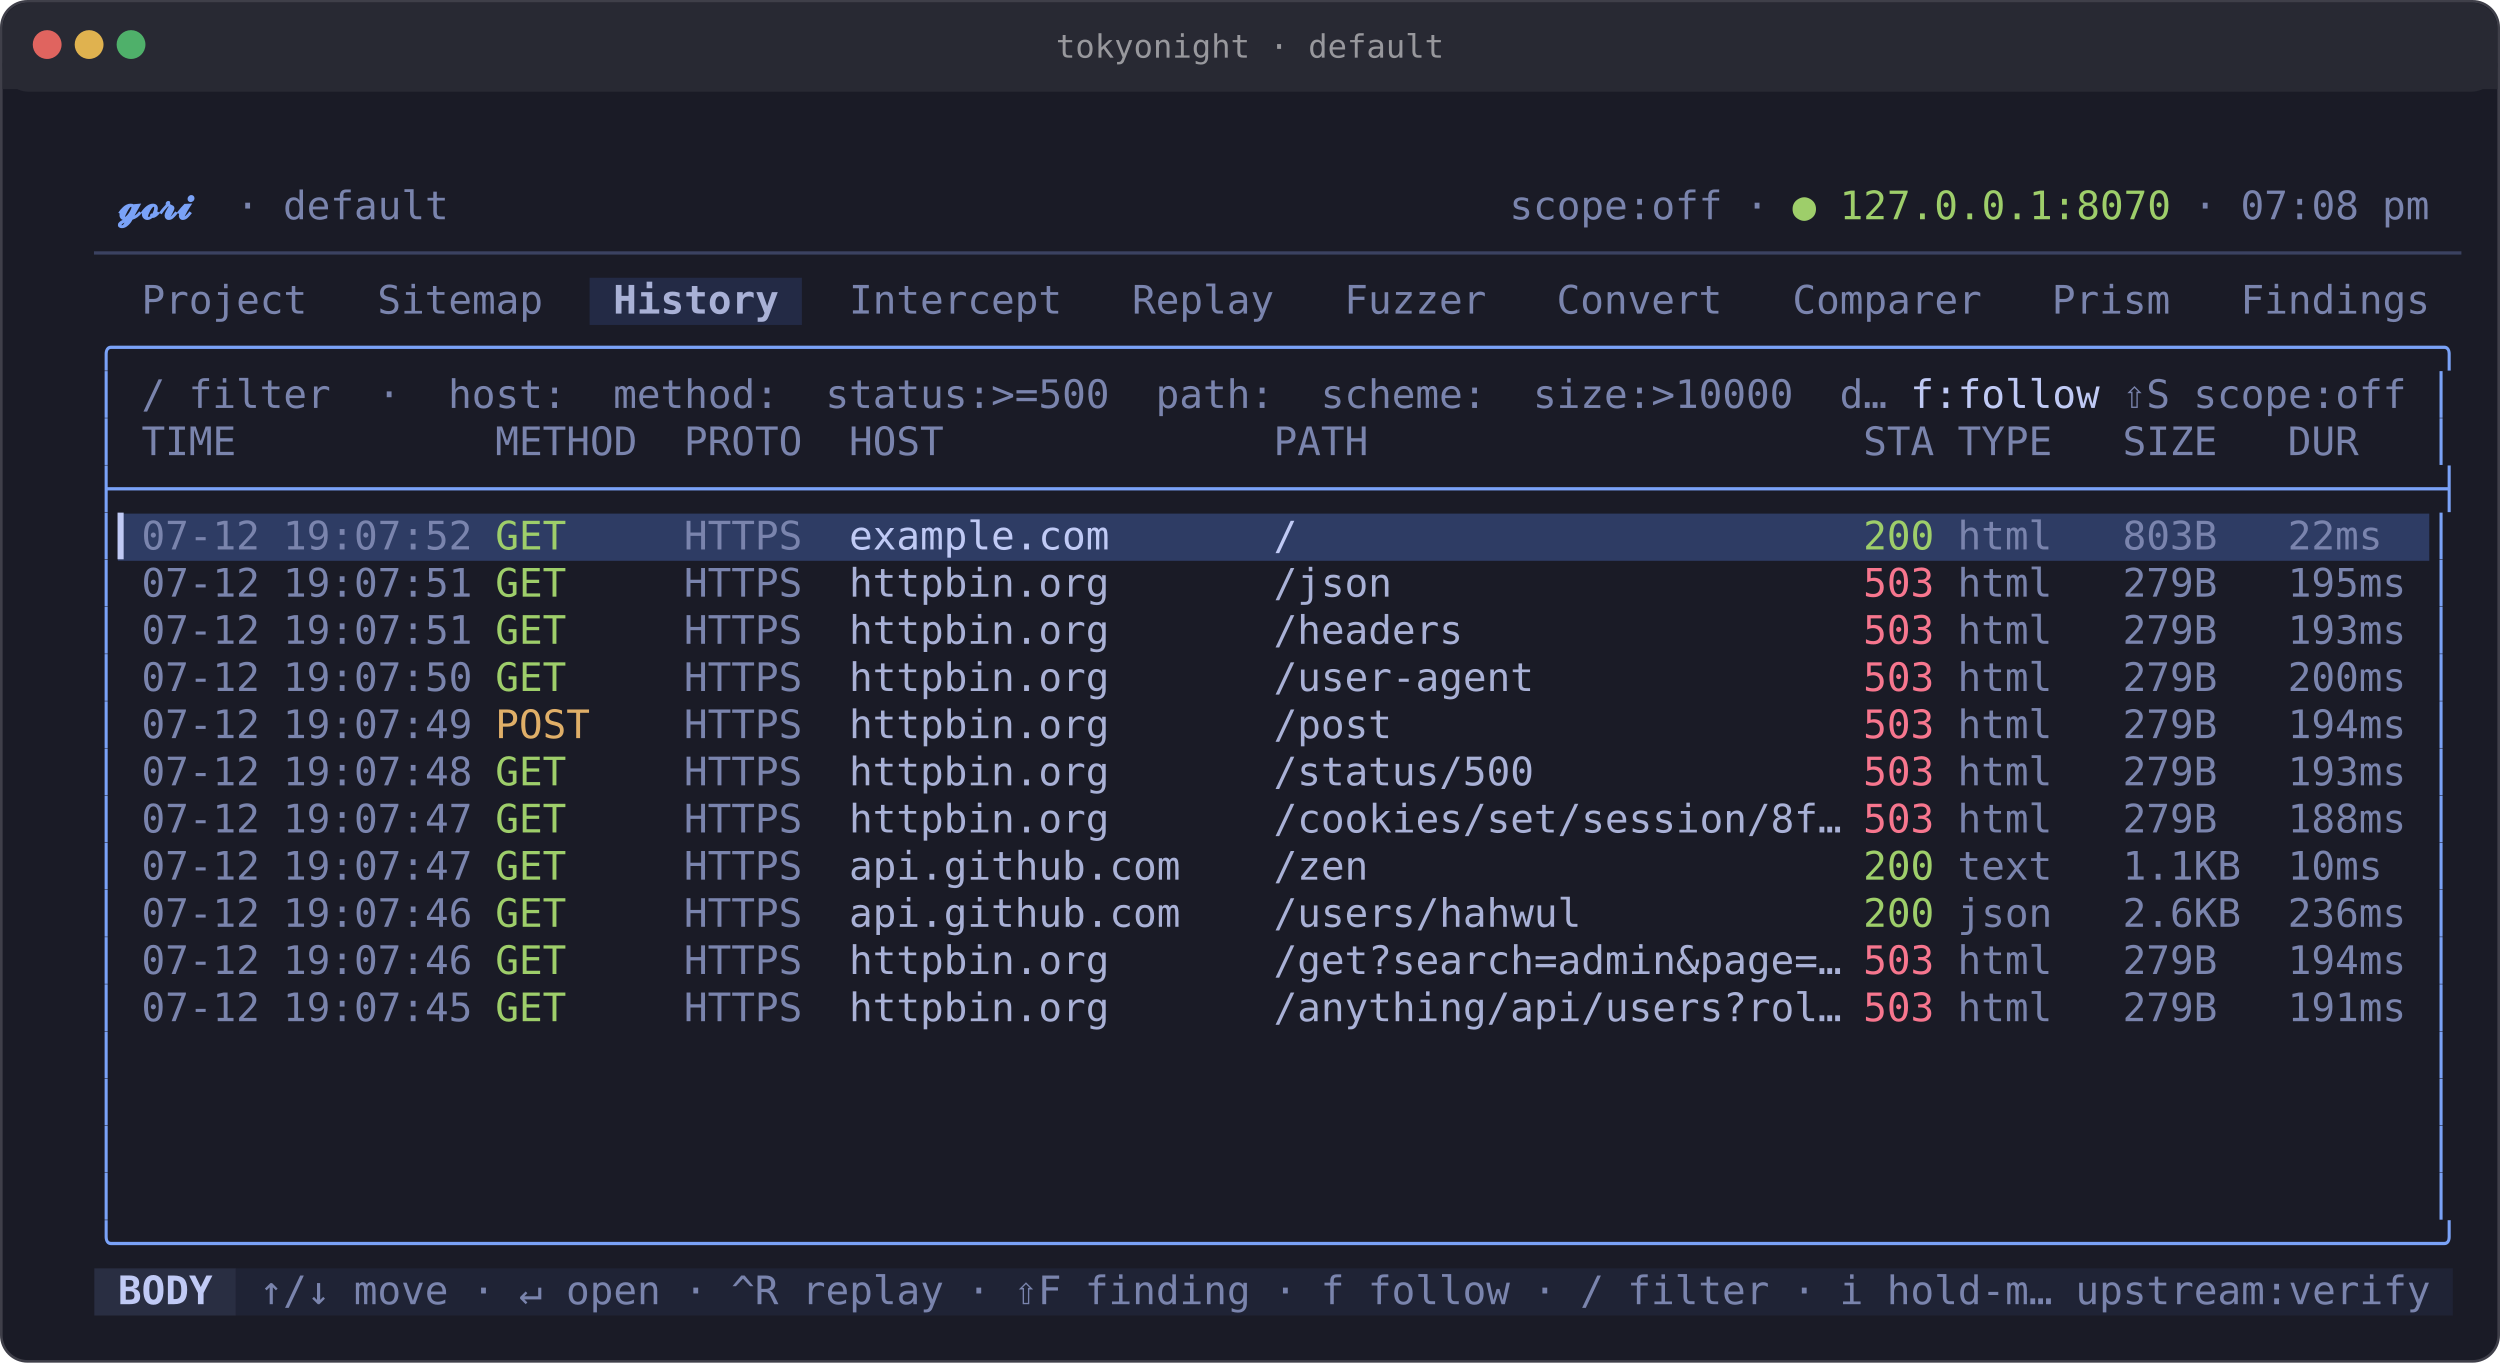
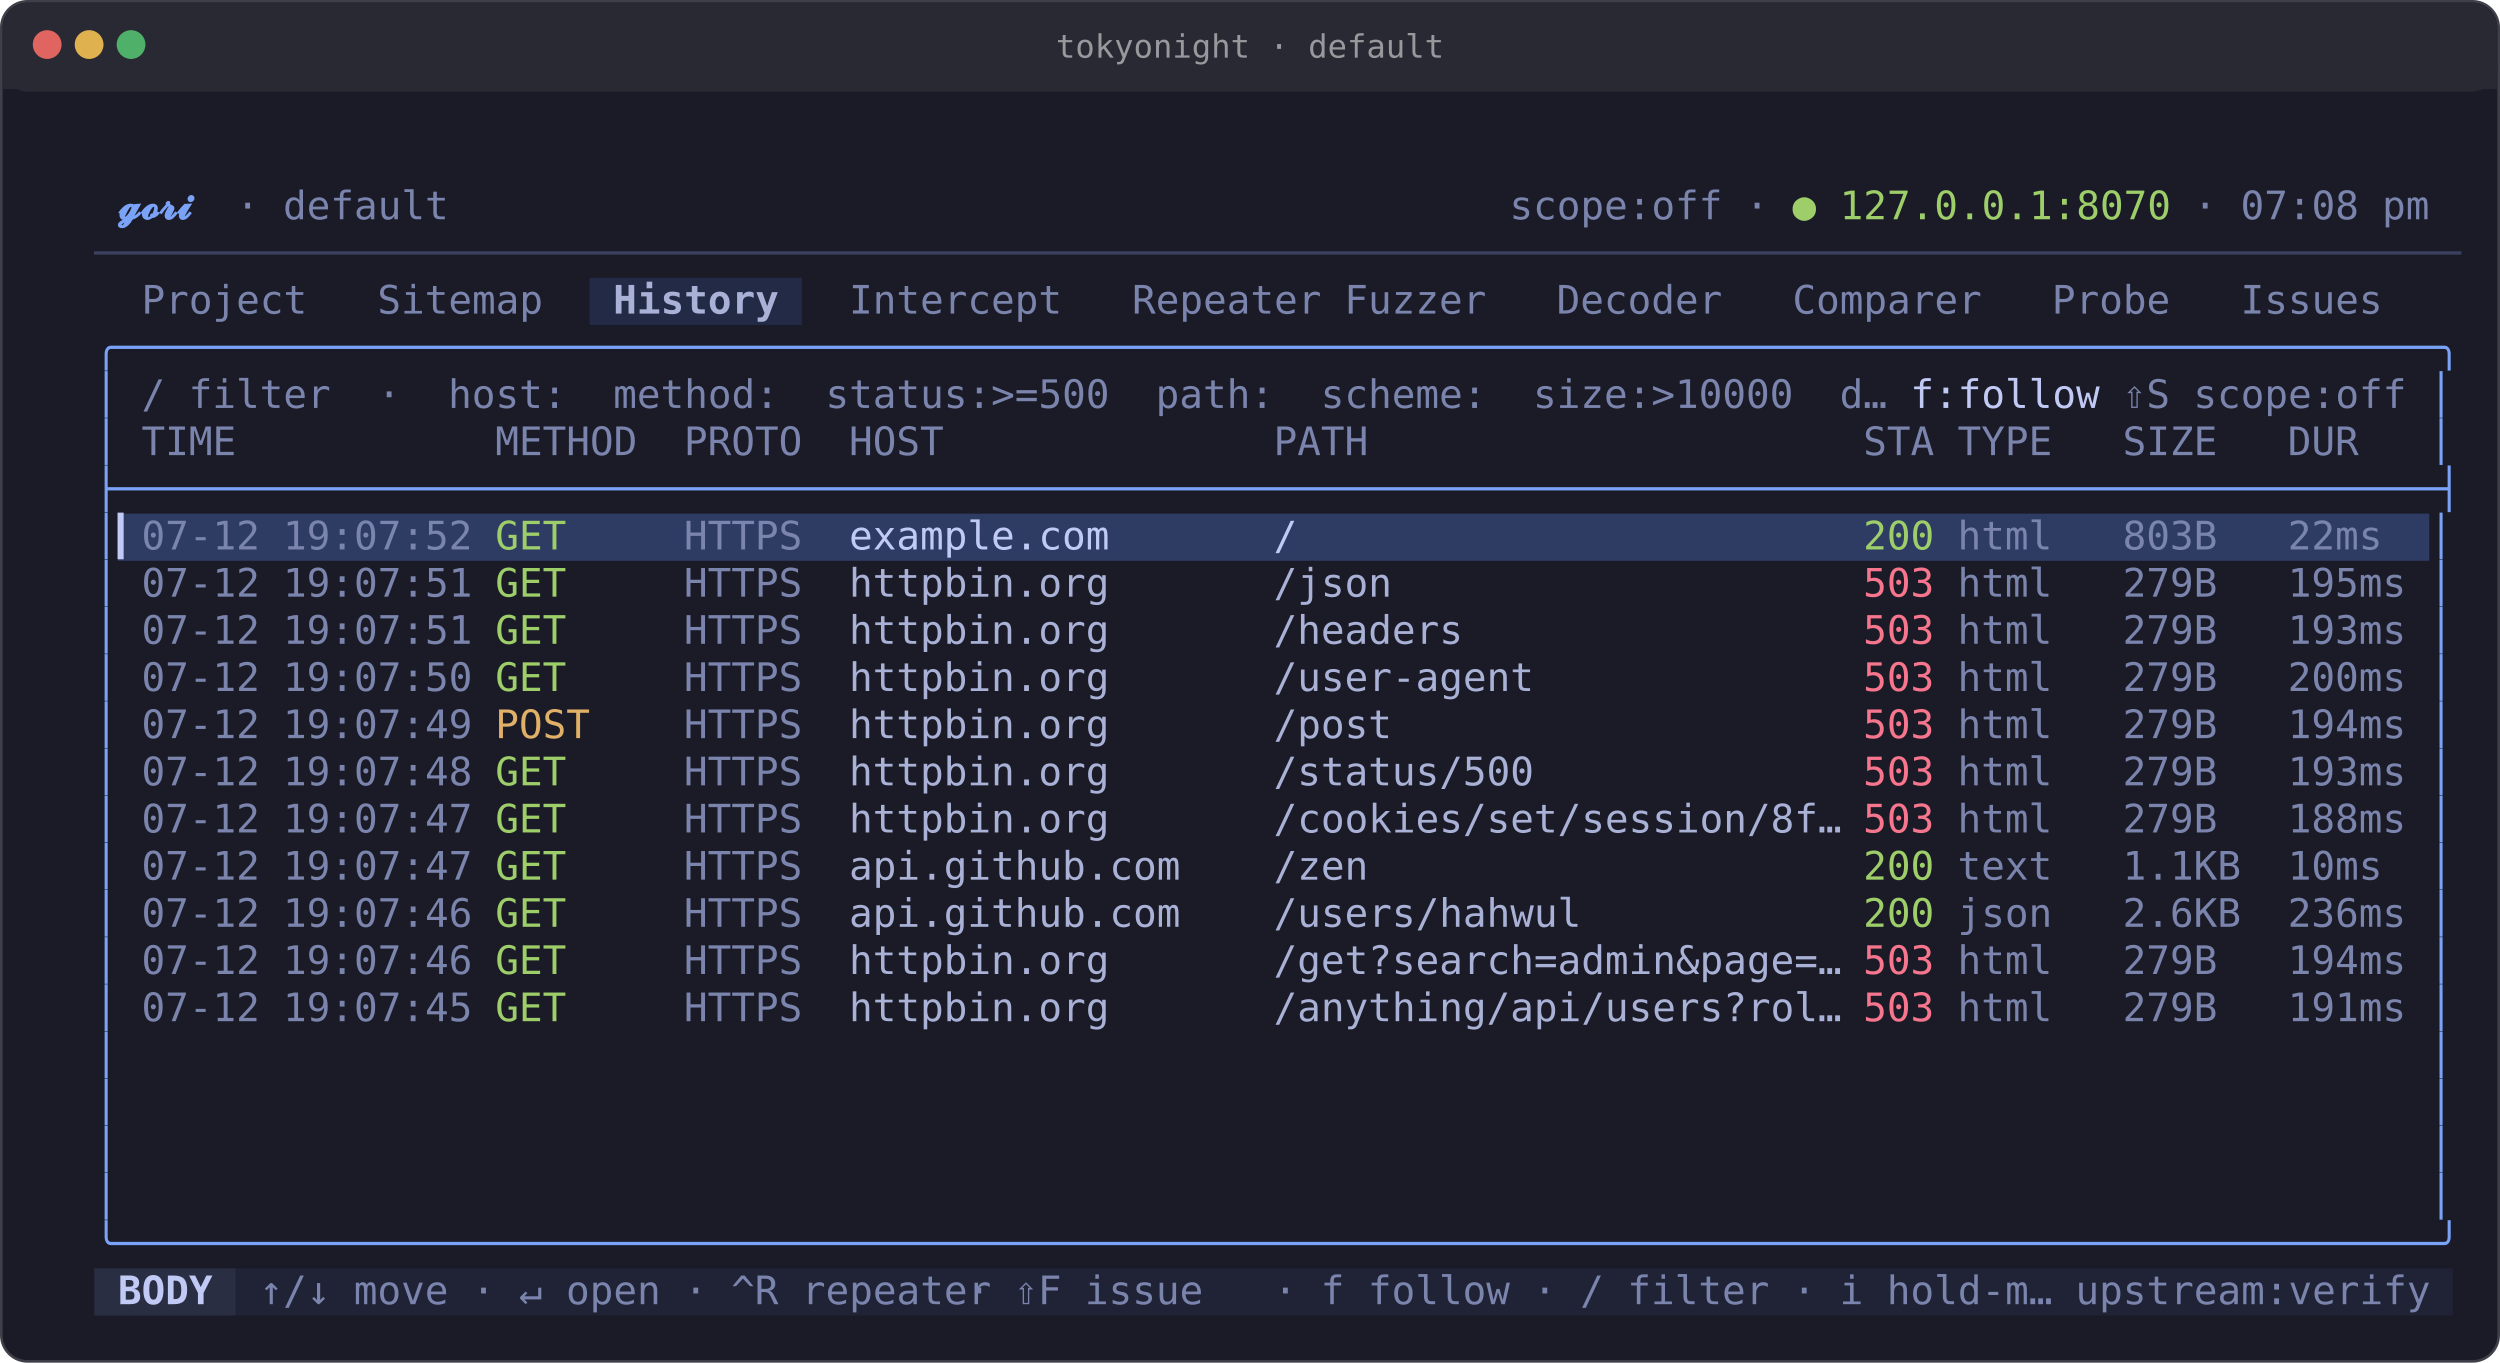
<svg xmlns="http://www.w3.org/2000/svg" width="954" height="520" viewBox="0 0 954.0 520.0" font-family="ui-monospace,'SF Mono','JetBrains Mono',Menlo,Consolas,monospace" font-size="15.0px" role="img" aria-label="tokyonight · default">
  <rect x="0.5" y="0.5" width="953.0" height="519.0" rx="10" ry="10" fill="#1a1b26" stroke="#3f3f49" stroke-width="1" />
  <rect x="1" y="1" width="952.0" height="34.0" rx="10" ry="10" fill="#282933" />
  <rect x="1" y="24.0" width="952.0" height="10" fill="#282933" />
  <circle cx="18.0" cy="17.0" r="5.5" fill="#e0645f" />
  <circle cx="34.0" cy="17.0" r="5.5" fill="#e0b24f" />
  <circle cx="50.0" cy="17.0" r="5.5" fill="#4fb06a" />
  <text x="477.0" y="22.0" text-anchor="middle" fill="#98989d" font-size="12.3px">tokyonight · default</text>
  <rect x="225.00" y="106.00" width="81.00" height="18.00" fill="#232a45" />
  <rect x="45.00" y="196.00" width="882.00" height="18.00" fill="#2e3c64" />
  <rect x="36.00" y="484.00" width="54.00" height="18.00" fill="#292e42" />
  <rect x="90.00" y="484.00" width="846.00" height="18.00" fill="#1f2335" />
  <text x="45.00" y="83.68" textLength="36.00" lengthAdjust="spacingAndGlyphs" fill="#7aa2f7" font-weight="700" xml:space="preserve">𝓰𝓸𝓻𝓲</text>
  <text x="90.00" y="83.68" textLength="9.00" lengthAdjust="spacingAndGlyphs" fill="#7a84ad" xml:space="preserve">·</text>
  <text x="108.00" y="83.68" textLength="63.00" lengthAdjust="spacingAndGlyphs" fill="#7a84ad" xml:space="preserve">default</text>
  <text x="576.00" y="83.68" textLength="81.00" lengthAdjust="spacingAndGlyphs" fill="#7a84ad" xml:space="preserve">scope:off</text>
  <text x="666.00" y="83.68" textLength="9.00" lengthAdjust="spacingAndGlyphs" fill="#7a84ad" xml:space="preserve">·</text>
  <text x="684.00" y="83.68" textLength="9.00" lengthAdjust="spacingAndGlyphs" fill="#9ece6a" xml:space="preserve">●</text>
  <text x="702.00" y="83.68" textLength="126.00" lengthAdjust="spacingAndGlyphs" fill="#9ece6a" xml:space="preserve">127.0.0.1:8070</text>
  <text x="837.00" y="83.68" textLength="9.00" lengthAdjust="spacingAndGlyphs" fill="#7a84ad" xml:space="preserve">·</text>
  <text x="855.00" y="83.68" textLength="45.00" lengthAdjust="spacingAndGlyphs" fill="#7a84ad" xml:space="preserve">07:08</text>
  <text x="909.00" y="83.68" textLength="18.00" lengthAdjust="spacingAndGlyphs" fill="#7a84ad" xml:space="preserve">pm</text>
  <text x="36.00" y="101.68" textLength="900.00" lengthAdjust="spacingAndGlyphs" fill="#3b4261" xml:space="preserve">────────────────────────────────────────────────────────────────────────────────────────────────────</text>
  <text x="54.00" y="119.68" textLength="63.00" lengthAdjust="spacingAndGlyphs" fill="#7a84ad" xml:space="preserve">Project</text>
  <text x="144.00" y="119.68" textLength="63.00" lengthAdjust="spacingAndGlyphs" fill="#7a84ad" xml:space="preserve">Sitemap</text>
  <text x="234.00" y="119.68" textLength="63.00" lengthAdjust="spacingAndGlyphs" fill="#a9b1d6" font-weight="700" xml:space="preserve">History</text>
  <text x="324.00" y="119.68" textLength="81.00" lengthAdjust="spacingAndGlyphs" fill="#7a84ad" xml:space="preserve">Intercept</text>
-   <text x="432.00" y="119.68" textLength="54.00" lengthAdjust="spacingAndGlyphs" fill="#7a84ad" xml:space="preserve">Replay</text>
+   <text x="432.00" y="119.68" textLength="54.00" lengthAdjust="spacingAndGlyphs" fill="#7a84ad" xml:space="preserve">Repeater</text>
  <text x="513.00" y="119.68" textLength="54.00" lengthAdjust="spacingAndGlyphs" fill="#7a84ad" xml:space="preserve">Fuzzer</text>
-   <text x="594.00" y="119.68" textLength="63.00" lengthAdjust="spacingAndGlyphs" fill="#7a84ad" xml:space="preserve">Convert</text>
+   <text x="594.00" y="119.68" textLength="63.00" lengthAdjust="spacingAndGlyphs" fill="#7a84ad" xml:space="preserve">Decoder</text>
  <text x="684.00" y="119.68" textLength="72.00" lengthAdjust="spacingAndGlyphs" fill="#7a84ad" xml:space="preserve">Comparer</text>
-   <text x="783.00" y="119.68" textLength="45.00" lengthAdjust="spacingAndGlyphs" fill="#7a84ad" xml:space="preserve">Prism</text>
-   <text x="855.00" y="119.68" textLength="72.00" lengthAdjust="spacingAndGlyphs" fill="#7a84ad" xml:space="preserve">Findings</text>
+   <text x="783.00" y="119.68" textLength="45.00" lengthAdjust="spacingAndGlyphs" fill="#7a84ad" xml:space="preserve">Probe</text>
+   <text x="855.00" y="119.68" textLength="72.00" lengthAdjust="spacingAndGlyphs" fill="#7a84ad" xml:space="preserve">Issues</text>
  <text x="36.00" y="137.68" textLength="900.00" lengthAdjust="spacingAndGlyphs" fill="#7aa2f7" xml:space="preserve">╭──────────────────────────────────────────────────────────────────────────────────────────────────╮</text>
  <text x="36.00" y="155.68" textLength="9.00" lengthAdjust="spacingAndGlyphs" fill="#7aa2f7" xml:space="preserve">│</text>
  <text x="54.00" y="155.68" textLength="9.00" lengthAdjust="spacingAndGlyphs" fill="#7a84ad" xml:space="preserve">/</text>
  <text x="72.00" y="155.68" textLength="54.00" lengthAdjust="spacingAndGlyphs" fill="#7a84ad" xml:space="preserve">filter</text>
  <text x="144.00" y="155.68" textLength="9.00" lengthAdjust="spacingAndGlyphs" fill="#7a84ad" xml:space="preserve">·</text>
  <text x="171.00" y="155.68" textLength="45.00" lengthAdjust="spacingAndGlyphs" fill="#7a84ad" xml:space="preserve">host:</text>
  <text x="234.00" y="155.68" textLength="63.00" lengthAdjust="spacingAndGlyphs" fill="#7a84ad" xml:space="preserve">method:</text>
  <text x="315.00" y="155.68" textLength="108.00" lengthAdjust="spacingAndGlyphs" fill="#7a84ad" xml:space="preserve">status:&gt;=500</text>
  <text x="441.00" y="155.68" textLength="45.00" lengthAdjust="spacingAndGlyphs" fill="#7a84ad" xml:space="preserve">path:</text>
  <text x="504.00" y="155.68" textLength="63.00" lengthAdjust="spacingAndGlyphs" fill="#7a84ad" xml:space="preserve">scheme:</text>
  <text x="585.00" y="155.68" textLength="99.00" lengthAdjust="spacingAndGlyphs" fill="#7a84ad" xml:space="preserve">size:&gt;10000</text>
  <text x="702.00" y="155.68" textLength="18.00" lengthAdjust="spacingAndGlyphs" fill="#7a84ad" xml:space="preserve">d…</text>
  <text x="729.00" y="155.68" textLength="72.00" lengthAdjust="spacingAndGlyphs" fill="#c0caf5" xml:space="preserve">f:follow</text>
  <text x="810.00" y="155.68" textLength="18.00" lengthAdjust="spacingAndGlyphs" fill="#7a84ad" xml:space="preserve">⇧S</text>
  <text x="837.00" y="155.68" textLength="81.00" lengthAdjust="spacingAndGlyphs" fill="#7a84ad" xml:space="preserve">scope:off</text>
  <text x="927.00" y="155.68" textLength="9.00" lengthAdjust="spacingAndGlyphs" fill="#7aa2f7" xml:space="preserve">│</text>
  <text x="36.00" y="173.68" textLength="9.00" lengthAdjust="spacingAndGlyphs" fill="#7aa2f7" xml:space="preserve">│</text>
  <text x="54.00" y="173.68" textLength="36.00" lengthAdjust="spacingAndGlyphs" fill="#7a84ad" xml:space="preserve">TIME</text>
  <text x="189.00" y="173.68" textLength="54.00" lengthAdjust="spacingAndGlyphs" fill="#7a84ad" xml:space="preserve">METHOD</text>
  <text x="261.00" y="173.68" textLength="45.00" lengthAdjust="spacingAndGlyphs" fill="#7a84ad" xml:space="preserve">PROTO</text>
  <text x="324.00" y="173.68" textLength="36.00" lengthAdjust="spacingAndGlyphs" fill="#7a84ad" xml:space="preserve">HOST</text>
  <text x="486.00" y="173.68" textLength="36.00" lengthAdjust="spacingAndGlyphs" fill="#7a84ad" xml:space="preserve">PATH</text>
  <text x="711.00" y="173.68" textLength="27.00" lengthAdjust="spacingAndGlyphs" fill="#7a84ad" xml:space="preserve">STA</text>
  <text x="747.00" y="173.68" textLength="36.00" lengthAdjust="spacingAndGlyphs" fill="#7a84ad" xml:space="preserve">TYPE</text>
  <text x="810.00" y="173.68" textLength="36.00" lengthAdjust="spacingAndGlyphs" fill="#7a84ad" xml:space="preserve">SIZE</text>
  <text x="873.00" y="173.68" textLength="27.00" lengthAdjust="spacingAndGlyphs" fill="#7a84ad" xml:space="preserve">DUR</text>
  <text x="927.00" y="173.68" textLength="9.00" lengthAdjust="spacingAndGlyphs" fill="#7aa2f7" xml:space="preserve">│</text>
  <text x="36.00" y="191.68" textLength="900.00" lengthAdjust="spacingAndGlyphs" fill="#7aa2f7" xml:space="preserve">├──────────────────────────────────────────────────────────────────────────────────────────────────┤</text>
  <text x="36.00" y="209.68" textLength="9.00" lengthAdjust="spacingAndGlyphs" fill="#7aa2f7" xml:space="preserve">│</text>
  <text x="45.00" y="209.68" textLength="9.00" lengthAdjust="spacingAndGlyphs" fill="#c0caf5" xml:space="preserve">▎</text>
  <text x="54.00" y="209.68" textLength="45.00" lengthAdjust="spacingAndGlyphs" fill="#7a84ad" xml:space="preserve">07-12</text>
  <text x="108.00" y="209.68" textLength="72.00" lengthAdjust="spacingAndGlyphs" fill="#7a84ad" xml:space="preserve">19:07:52</text>
  <text x="189.00" y="209.68" textLength="27.00" lengthAdjust="spacingAndGlyphs" fill="#9ece6a" xml:space="preserve">GET</text>
  <text x="261.00" y="209.68" textLength="45.00" lengthAdjust="spacingAndGlyphs" fill="#7a84ad" xml:space="preserve">HTTPS</text>
  <text x="324.00" y="209.68" textLength="99.00" lengthAdjust="spacingAndGlyphs" fill="#c0caf5" xml:space="preserve">example.com</text>
  <text x="486.00" y="209.68" textLength="9.00" lengthAdjust="spacingAndGlyphs" fill="#c0caf5" xml:space="preserve">/</text>
  <text x="711.00" y="209.68" textLength="27.00" lengthAdjust="spacingAndGlyphs" fill="#9ece6a" xml:space="preserve">200</text>
  <text x="747.00" y="209.68" textLength="36.00" lengthAdjust="spacingAndGlyphs" fill="#7a84ad" xml:space="preserve">html</text>
  <text x="810.00" y="209.68" textLength="36.00" lengthAdjust="spacingAndGlyphs" fill="#7a84ad" xml:space="preserve">803B</text>
  <text x="873.00" y="209.68" textLength="36.00" lengthAdjust="spacingAndGlyphs" fill="#7a84ad" xml:space="preserve">22ms</text>
  <text x="927.00" y="209.68" textLength="9.00" lengthAdjust="spacingAndGlyphs" fill="#7aa2f7" xml:space="preserve">│</text>
  <text x="36.00" y="227.68" textLength="9.00" lengthAdjust="spacingAndGlyphs" fill="#7aa2f7" xml:space="preserve">│</text>
  <text x="54.00" y="227.68" textLength="45.00" lengthAdjust="spacingAndGlyphs" fill="#7a84ad" xml:space="preserve">07-12</text>
  <text x="108.00" y="227.68" textLength="72.00" lengthAdjust="spacingAndGlyphs" fill="#7a84ad" xml:space="preserve">19:07:51</text>
  <text x="189.00" y="227.68" textLength="27.00" lengthAdjust="spacingAndGlyphs" fill="#9ece6a" xml:space="preserve">GET</text>
  <text x="261.00" y="227.68" textLength="45.00" lengthAdjust="spacingAndGlyphs" fill="#7a84ad" xml:space="preserve">HTTPS</text>
  <text x="324.00" y="227.68" textLength="99.00" lengthAdjust="spacingAndGlyphs" fill="#a9b1d6" xml:space="preserve">httpbin.org</text>
  <text x="486.00" y="227.68" textLength="45.00" lengthAdjust="spacingAndGlyphs" fill="#a9b1d6" xml:space="preserve">/json</text>
  <text x="711.00" y="227.68" textLength="27.00" lengthAdjust="spacingAndGlyphs" fill="#f7768e" xml:space="preserve">503</text>
  <text x="747.00" y="227.68" textLength="36.00" lengthAdjust="spacingAndGlyphs" fill="#7a84ad" xml:space="preserve">html</text>
  <text x="810.00" y="227.68" textLength="36.00" lengthAdjust="spacingAndGlyphs" fill="#7a84ad" xml:space="preserve">279B</text>
  <text x="873.00" y="227.68" textLength="45.00" lengthAdjust="spacingAndGlyphs" fill="#7a84ad" xml:space="preserve">195ms</text>
  <text x="927.00" y="227.68" textLength="9.00" lengthAdjust="spacingAndGlyphs" fill="#7aa2f7" xml:space="preserve">│</text>
  <text x="36.00" y="245.68" textLength="9.00" lengthAdjust="spacingAndGlyphs" fill="#7aa2f7" xml:space="preserve">│</text>
  <text x="54.00" y="245.68" textLength="45.00" lengthAdjust="spacingAndGlyphs" fill="#7a84ad" xml:space="preserve">07-12</text>
  <text x="108.00" y="245.68" textLength="72.00" lengthAdjust="spacingAndGlyphs" fill="#7a84ad" xml:space="preserve">19:07:51</text>
  <text x="189.00" y="245.68" textLength="27.00" lengthAdjust="spacingAndGlyphs" fill="#9ece6a" xml:space="preserve">GET</text>
  <text x="261.00" y="245.68" textLength="45.00" lengthAdjust="spacingAndGlyphs" fill="#7a84ad" xml:space="preserve">HTTPS</text>
  <text x="324.00" y="245.68" textLength="99.00" lengthAdjust="spacingAndGlyphs" fill="#a9b1d6" xml:space="preserve">httpbin.org</text>
  <text x="486.00" y="245.68" textLength="72.00" lengthAdjust="spacingAndGlyphs" fill="#a9b1d6" xml:space="preserve">/headers</text>
  <text x="711.00" y="245.68" textLength="27.00" lengthAdjust="spacingAndGlyphs" fill="#f7768e" xml:space="preserve">503</text>
  <text x="747.00" y="245.68" textLength="36.00" lengthAdjust="spacingAndGlyphs" fill="#7a84ad" xml:space="preserve">html</text>
  <text x="810.00" y="245.68" textLength="36.00" lengthAdjust="spacingAndGlyphs" fill="#7a84ad" xml:space="preserve">279B</text>
  <text x="873.00" y="245.68" textLength="45.00" lengthAdjust="spacingAndGlyphs" fill="#7a84ad" xml:space="preserve">193ms</text>
  <text x="927.00" y="245.68" textLength="9.00" lengthAdjust="spacingAndGlyphs" fill="#7aa2f7" xml:space="preserve">│</text>
  <text x="36.00" y="263.68" textLength="9.00" lengthAdjust="spacingAndGlyphs" fill="#7aa2f7" xml:space="preserve">│</text>
  <text x="54.00" y="263.68" textLength="45.00" lengthAdjust="spacingAndGlyphs" fill="#7a84ad" xml:space="preserve">07-12</text>
  <text x="108.00" y="263.68" textLength="72.00" lengthAdjust="spacingAndGlyphs" fill="#7a84ad" xml:space="preserve">19:07:50</text>
  <text x="189.00" y="263.68" textLength="27.00" lengthAdjust="spacingAndGlyphs" fill="#9ece6a" xml:space="preserve">GET</text>
  <text x="261.00" y="263.68" textLength="45.00" lengthAdjust="spacingAndGlyphs" fill="#7a84ad" xml:space="preserve">HTTPS</text>
  <text x="324.00" y="263.68" textLength="99.00" lengthAdjust="spacingAndGlyphs" fill="#a9b1d6" xml:space="preserve">httpbin.org</text>
  <text x="486.00" y="263.68" textLength="99.00" lengthAdjust="spacingAndGlyphs" fill="#a9b1d6" xml:space="preserve">/user-agent</text>
  <text x="711.00" y="263.68" textLength="27.00" lengthAdjust="spacingAndGlyphs" fill="#f7768e" xml:space="preserve">503</text>
  <text x="747.00" y="263.68" textLength="36.00" lengthAdjust="spacingAndGlyphs" fill="#7a84ad" xml:space="preserve">html</text>
  <text x="810.00" y="263.68" textLength="36.00" lengthAdjust="spacingAndGlyphs" fill="#7a84ad" xml:space="preserve">279B</text>
  <text x="873.00" y="263.68" textLength="45.00" lengthAdjust="spacingAndGlyphs" fill="#7a84ad" xml:space="preserve">200ms</text>
  <text x="927.00" y="263.68" textLength="9.00" lengthAdjust="spacingAndGlyphs" fill="#7aa2f7" xml:space="preserve">│</text>
  <text x="36.00" y="281.68" textLength="9.00" lengthAdjust="spacingAndGlyphs" fill="#7aa2f7" xml:space="preserve">│</text>
  <text x="54.00" y="281.68" textLength="45.00" lengthAdjust="spacingAndGlyphs" fill="#7a84ad" xml:space="preserve">07-12</text>
  <text x="108.00" y="281.68" textLength="72.00" lengthAdjust="spacingAndGlyphs" fill="#7a84ad" xml:space="preserve">19:07:49</text>
  <text x="189.00" y="281.68" textLength="36.00" lengthAdjust="spacingAndGlyphs" fill="#e0af68" xml:space="preserve">POST</text>
  <text x="261.00" y="281.68" textLength="45.00" lengthAdjust="spacingAndGlyphs" fill="#7a84ad" xml:space="preserve">HTTPS</text>
  <text x="324.00" y="281.68" textLength="99.00" lengthAdjust="spacingAndGlyphs" fill="#a9b1d6" xml:space="preserve">httpbin.org</text>
  <text x="486.00" y="281.68" textLength="45.00" lengthAdjust="spacingAndGlyphs" fill="#a9b1d6" xml:space="preserve">/post</text>
  <text x="711.00" y="281.68" textLength="27.00" lengthAdjust="spacingAndGlyphs" fill="#f7768e" xml:space="preserve">503</text>
  <text x="747.00" y="281.68" textLength="36.00" lengthAdjust="spacingAndGlyphs" fill="#7a84ad" xml:space="preserve">html</text>
  <text x="810.00" y="281.68" textLength="36.00" lengthAdjust="spacingAndGlyphs" fill="#7a84ad" xml:space="preserve">279B</text>
  <text x="873.00" y="281.68" textLength="45.00" lengthAdjust="spacingAndGlyphs" fill="#7a84ad" xml:space="preserve">194ms</text>
  <text x="927.00" y="281.68" textLength="9.00" lengthAdjust="spacingAndGlyphs" fill="#7aa2f7" xml:space="preserve">│</text>
  <text x="36.00" y="299.68" textLength="9.00" lengthAdjust="spacingAndGlyphs" fill="#7aa2f7" xml:space="preserve">│</text>
  <text x="54.00" y="299.68" textLength="45.00" lengthAdjust="spacingAndGlyphs" fill="#7a84ad" xml:space="preserve">07-12</text>
  <text x="108.00" y="299.68" textLength="72.00" lengthAdjust="spacingAndGlyphs" fill="#7a84ad" xml:space="preserve">19:07:48</text>
  <text x="189.00" y="299.68" textLength="27.00" lengthAdjust="spacingAndGlyphs" fill="#9ece6a" xml:space="preserve">GET</text>
  <text x="261.00" y="299.68" textLength="45.00" lengthAdjust="spacingAndGlyphs" fill="#7a84ad" xml:space="preserve">HTTPS</text>
  <text x="324.00" y="299.68" textLength="99.00" lengthAdjust="spacingAndGlyphs" fill="#a9b1d6" xml:space="preserve">httpbin.org</text>
  <text x="486.00" y="299.68" textLength="99.00" lengthAdjust="spacingAndGlyphs" fill="#a9b1d6" xml:space="preserve">/status/500</text>
  <text x="711.00" y="299.68" textLength="27.00" lengthAdjust="spacingAndGlyphs" fill="#f7768e" xml:space="preserve">503</text>
  <text x="747.00" y="299.68" textLength="36.00" lengthAdjust="spacingAndGlyphs" fill="#7a84ad" xml:space="preserve">html</text>
  <text x="810.00" y="299.68" textLength="36.00" lengthAdjust="spacingAndGlyphs" fill="#7a84ad" xml:space="preserve">279B</text>
  <text x="873.00" y="299.68" textLength="45.00" lengthAdjust="spacingAndGlyphs" fill="#7a84ad" xml:space="preserve">193ms</text>
  <text x="927.00" y="299.68" textLength="9.00" lengthAdjust="spacingAndGlyphs" fill="#7aa2f7" xml:space="preserve">│</text>
  <text x="36.00" y="317.68" textLength="9.00" lengthAdjust="spacingAndGlyphs" fill="#7aa2f7" xml:space="preserve">│</text>
  <text x="54.00" y="317.68" textLength="45.00" lengthAdjust="spacingAndGlyphs" fill="#7a84ad" xml:space="preserve">07-12</text>
  <text x="108.00" y="317.68" textLength="72.00" lengthAdjust="spacingAndGlyphs" fill="#7a84ad" xml:space="preserve">19:07:47</text>
  <text x="189.00" y="317.68" textLength="27.00" lengthAdjust="spacingAndGlyphs" fill="#9ece6a" xml:space="preserve">GET</text>
  <text x="261.00" y="317.68" textLength="45.00" lengthAdjust="spacingAndGlyphs" fill="#7a84ad" xml:space="preserve">HTTPS</text>
  <text x="324.00" y="317.68" textLength="99.00" lengthAdjust="spacingAndGlyphs" fill="#a9b1d6" xml:space="preserve">httpbin.org</text>
  <text x="486.00" y="317.68" textLength="216.00" lengthAdjust="spacingAndGlyphs" fill="#a9b1d6" xml:space="preserve">/cookies/set/session/8f…</text>
  <text x="711.00" y="317.68" textLength="27.00" lengthAdjust="spacingAndGlyphs" fill="#f7768e" xml:space="preserve">503</text>
  <text x="747.00" y="317.68" textLength="36.00" lengthAdjust="spacingAndGlyphs" fill="#7a84ad" xml:space="preserve">html</text>
  <text x="810.00" y="317.68" textLength="36.00" lengthAdjust="spacingAndGlyphs" fill="#7a84ad" xml:space="preserve">279B</text>
  <text x="873.00" y="317.68" textLength="45.00" lengthAdjust="spacingAndGlyphs" fill="#7a84ad" xml:space="preserve">188ms</text>
  <text x="927.00" y="317.68" textLength="9.00" lengthAdjust="spacingAndGlyphs" fill="#7aa2f7" xml:space="preserve">│</text>
  <text x="36.00" y="335.68" textLength="9.00" lengthAdjust="spacingAndGlyphs" fill="#7aa2f7" xml:space="preserve">│</text>
  <text x="54.00" y="335.68" textLength="45.00" lengthAdjust="spacingAndGlyphs" fill="#7a84ad" xml:space="preserve">07-12</text>
  <text x="108.00" y="335.68" textLength="72.00" lengthAdjust="spacingAndGlyphs" fill="#7a84ad" xml:space="preserve">19:07:47</text>
  <text x="189.00" y="335.68" textLength="27.00" lengthAdjust="spacingAndGlyphs" fill="#9ece6a" xml:space="preserve">GET</text>
  <text x="261.00" y="335.68" textLength="45.00" lengthAdjust="spacingAndGlyphs" fill="#7a84ad" xml:space="preserve">HTTPS</text>
  <text x="324.00" y="335.68" textLength="126.00" lengthAdjust="spacingAndGlyphs" fill="#a9b1d6" xml:space="preserve">api.github.com</text>
  <text x="486.00" y="335.68" textLength="36.00" lengthAdjust="spacingAndGlyphs" fill="#a9b1d6" xml:space="preserve">/zen</text>
  <text x="711.00" y="335.68" textLength="27.00" lengthAdjust="spacingAndGlyphs" fill="#9ece6a" xml:space="preserve">200</text>
  <text x="747.00" y="335.68" textLength="36.00" lengthAdjust="spacingAndGlyphs" fill="#7a84ad" xml:space="preserve">text</text>
  <text x="810.00" y="335.68" textLength="45.00" lengthAdjust="spacingAndGlyphs" fill="#7a84ad" xml:space="preserve">1.1KB</text>
  <text x="873.00" y="335.68" textLength="36.00" lengthAdjust="spacingAndGlyphs" fill="#7a84ad" xml:space="preserve">10ms</text>
  <text x="927.00" y="335.68" textLength="9.00" lengthAdjust="spacingAndGlyphs" fill="#7aa2f7" xml:space="preserve">│</text>
  <text x="36.00" y="353.68" textLength="9.00" lengthAdjust="spacingAndGlyphs" fill="#7aa2f7" xml:space="preserve">│</text>
  <text x="54.00" y="353.68" textLength="45.00" lengthAdjust="spacingAndGlyphs" fill="#7a84ad" xml:space="preserve">07-12</text>
  <text x="108.00" y="353.68" textLength="72.00" lengthAdjust="spacingAndGlyphs" fill="#7a84ad" xml:space="preserve">19:07:46</text>
  <text x="189.00" y="353.68" textLength="27.00" lengthAdjust="spacingAndGlyphs" fill="#9ece6a" xml:space="preserve">GET</text>
  <text x="261.00" y="353.68" textLength="45.00" lengthAdjust="spacingAndGlyphs" fill="#7a84ad" xml:space="preserve">HTTPS</text>
  <text x="324.00" y="353.68" textLength="126.00" lengthAdjust="spacingAndGlyphs" fill="#a9b1d6" xml:space="preserve">api.github.com</text>
  <text x="486.00" y="353.68" textLength="117.00" lengthAdjust="spacingAndGlyphs" fill="#a9b1d6" xml:space="preserve">/users/hahwul</text>
  <text x="711.00" y="353.68" textLength="27.00" lengthAdjust="spacingAndGlyphs" fill="#9ece6a" xml:space="preserve">200</text>
  <text x="747.00" y="353.68" textLength="36.00" lengthAdjust="spacingAndGlyphs" fill="#7a84ad" xml:space="preserve">json</text>
  <text x="810.00" y="353.68" textLength="45.00" lengthAdjust="spacingAndGlyphs" fill="#7a84ad" xml:space="preserve">2.6KB</text>
  <text x="873.00" y="353.68" textLength="45.00" lengthAdjust="spacingAndGlyphs" fill="#7a84ad" xml:space="preserve">236ms</text>
  <text x="927.00" y="353.68" textLength="9.00" lengthAdjust="spacingAndGlyphs" fill="#7aa2f7" xml:space="preserve">│</text>
  <text x="36.00" y="371.68" textLength="9.00" lengthAdjust="spacingAndGlyphs" fill="#7aa2f7" xml:space="preserve">│</text>
  <text x="54.00" y="371.68" textLength="45.00" lengthAdjust="spacingAndGlyphs" fill="#7a84ad" xml:space="preserve">07-12</text>
  <text x="108.00" y="371.68" textLength="72.00" lengthAdjust="spacingAndGlyphs" fill="#7a84ad" xml:space="preserve">19:07:46</text>
  <text x="189.00" y="371.68" textLength="27.00" lengthAdjust="spacingAndGlyphs" fill="#9ece6a" xml:space="preserve">GET</text>
  <text x="261.00" y="371.68" textLength="45.00" lengthAdjust="spacingAndGlyphs" fill="#7a84ad" xml:space="preserve">HTTPS</text>
  <text x="324.00" y="371.68" textLength="99.00" lengthAdjust="spacingAndGlyphs" fill="#a9b1d6" xml:space="preserve">httpbin.org</text>
  <text x="486.00" y="371.68" textLength="216.00" lengthAdjust="spacingAndGlyphs" fill="#a9b1d6" xml:space="preserve">/get?search=admin&amp;page=…</text>
  <text x="711.00" y="371.68" textLength="27.00" lengthAdjust="spacingAndGlyphs" fill="#f7768e" xml:space="preserve">503</text>
  <text x="747.00" y="371.68" textLength="36.00" lengthAdjust="spacingAndGlyphs" fill="#7a84ad" xml:space="preserve">html</text>
  <text x="810.00" y="371.68" textLength="36.00" lengthAdjust="spacingAndGlyphs" fill="#7a84ad" xml:space="preserve">279B</text>
  <text x="873.00" y="371.68" textLength="45.00" lengthAdjust="spacingAndGlyphs" fill="#7a84ad" xml:space="preserve">194ms</text>
  <text x="927.00" y="371.68" textLength="9.00" lengthAdjust="spacingAndGlyphs" fill="#7aa2f7" xml:space="preserve">│</text>
  <text x="36.00" y="389.68" textLength="9.00" lengthAdjust="spacingAndGlyphs" fill="#7aa2f7" xml:space="preserve">│</text>
  <text x="54.00" y="389.68" textLength="45.00" lengthAdjust="spacingAndGlyphs" fill="#7a84ad" xml:space="preserve">07-12</text>
  <text x="108.00" y="389.68" textLength="72.00" lengthAdjust="spacingAndGlyphs" fill="#7a84ad" xml:space="preserve">19:07:45</text>
  <text x="189.00" y="389.68" textLength="27.00" lengthAdjust="spacingAndGlyphs" fill="#9ece6a" xml:space="preserve">GET</text>
  <text x="261.00" y="389.68" textLength="45.00" lengthAdjust="spacingAndGlyphs" fill="#7a84ad" xml:space="preserve">HTTPS</text>
  <text x="324.00" y="389.68" textLength="99.00" lengthAdjust="spacingAndGlyphs" fill="#a9b1d6" xml:space="preserve">httpbin.org</text>
  <text x="486.00" y="389.68" textLength="216.00" lengthAdjust="spacingAndGlyphs" fill="#a9b1d6" xml:space="preserve">/anything/api/users?rol…</text>
  <text x="711.00" y="389.68" textLength="27.00" lengthAdjust="spacingAndGlyphs" fill="#f7768e" xml:space="preserve">503</text>
  <text x="747.00" y="389.68" textLength="36.00" lengthAdjust="spacingAndGlyphs" fill="#7a84ad" xml:space="preserve">html</text>
  <text x="810.00" y="389.68" textLength="36.00" lengthAdjust="spacingAndGlyphs" fill="#7a84ad" xml:space="preserve">279B</text>
  <text x="873.00" y="389.68" textLength="45.00" lengthAdjust="spacingAndGlyphs" fill="#7a84ad" xml:space="preserve">191ms</text>
  <text x="927.00" y="389.68" textLength="9.00" lengthAdjust="spacingAndGlyphs" fill="#7aa2f7" xml:space="preserve">│</text>
  <text x="36.00" y="407.68" textLength="9.00" lengthAdjust="spacingAndGlyphs" fill="#7aa2f7" xml:space="preserve">│</text>
  <text x="927.00" y="407.68" textLength="9.00" lengthAdjust="spacingAndGlyphs" fill="#7aa2f7" xml:space="preserve">│</text>
  <text x="36.00" y="425.68" textLength="9.00" lengthAdjust="spacingAndGlyphs" fill="#7aa2f7" xml:space="preserve">│</text>
  <text x="927.00" y="425.68" textLength="9.00" lengthAdjust="spacingAndGlyphs" fill="#7aa2f7" xml:space="preserve">│</text>
  <text x="36.00" y="443.68" textLength="9.00" lengthAdjust="spacingAndGlyphs" fill="#7aa2f7" xml:space="preserve">│</text>
  <text x="927.00" y="443.68" textLength="9.00" lengthAdjust="spacingAndGlyphs" fill="#7aa2f7" xml:space="preserve">│</text>
  <text x="36.00" y="461.68" textLength="9.00" lengthAdjust="spacingAndGlyphs" fill="#7aa2f7" xml:space="preserve">│</text>
  <text x="927.00" y="461.68" textLength="9.00" lengthAdjust="spacingAndGlyphs" fill="#7aa2f7" xml:space="preserve">│</text>
  <text x="36.00" y="479.68" textLength="900.00" lengthAdjust="spacingAndGlyphs" fill="#7aa2f7" xml:space="preserve">╰──────────────────────────────────────────────────────────────────────────────────────────────────╯</text>
  <text x="45.00" y="497.68" textLength="36.00" lengthAdjust="spacingAndGlyphs" fill="#c0caf5" font-weight="700" xml:space="preserve">BODY</text>
  <text x="99.00" y="497.68" textLength="27.00" lengthAdjust="spacingAndGlyphs" fill="#7a84ad" xml:space="preserve">↑/↓</text>
  <text x="135.00" y="497.68" textLength="36.00" lengthAdjust="spacingAndGlyphs" fill="#7a84ad" xml:space="preserve">move</text>
  <text x="180.00" y="497.68" textLength="9.00" lengthAdjust="spacingAndGlyphs" fill="#7a84ad" xml:space="preserve">·</text>
  <text x="198.00" y="497.68" textLength="9.00" lengthAdjust="spacingAndGlyphs" fill="#7a84ad" xml:space="preserve">↵</text>
  <text x="216.00" y="497.68" textLength="36.00" lengthAdjust="spacingAndGlyphs" fill="#7a84ad" xml:space="preserve">open</text>
  <text x="261.00" y="497.68" textLength="9.00" lengthAdjust="spacingAndGlyphs" fill="#7a84ad" xml:space="preserve">·</text>
  <text x="279.00" y="497.68" textLength="18.00" lengthAdjust="spacingAndGlyphs" fill="#7a84ad" xml:space="preserve">^R</text>
-   <text x="306.00" y="497.68" textLength="54.00" lengthAdjust="spacingAndGlyphs" fill="#7a84ad" xml:space="preserve">replay</text>
+   <text x="306.00" y="497.68" textLength="54.00" lengthAdjust="spacingAndGlyphs" fill="#7a84ad" xml:space="preserve">repeater</text>
  <text x="369.00" y="497.68" textLength="9.00" lengthAdjust="spacingAndGlyphs" fill="#7a84ad" xml:space="preserve">·</text>
  <text x="387.00" y="497.68" textLength="18.00" lengthAdjust="spacingAndGlyphs" fill="#7a84ad" xml:space="preserve">⇧F</text>
-   <text x="414.00" y="497.68" textLength="63.00" lengthAdjust="spacingAndGlyphs" fill="#7a84ad" xml:space="preserve">finding</text>
+   <text x="414.00" y="497.68" textLength="63.00" lengthAdjust="spacingAndGlyphs" fill="#7a84ad" xml:space="preserve">issue</text>
  <text x="486.00" y="497.68" textLength="9.00" lengthAdjust="spacingAndGlyphs" fill="#7a84ad" xml:space="preserve">·</text>
  <text x="504.00" y="497.68" textLength="9.00" lengthAdjust="spacingAndGlyphs" fill="#7a84ad" xml:space="preserve">f</text>
  <text x="522.00" y="497.68" textLength="54.00" lengthAdjust="spacingAndGlyphs" fill="#7a84ad" xml:space="preserve">follow</text>
  <text x="585.00" y="497.68" textLength="9.00" lengthAdjust="spacingAndGlyphs" fill="#7a84ad" xml:space="preserve">·</text>
  <text x="603.00" y="497.68" textLength="9.00" lengthAdjust="spacingAndGlyphs" fill="#7a84ad" xml:space="preserve">/</text>
  <text x="621.00" y="497.68" textLength="54.00" lengthAdjust="spacingAndGlyphs" fill="#7a84ad" xml:space="preserve">filter</text>
  <text x="684.00" y="497.68" textLength="9.00" lengthAdjust="spacingAndGlyphs" fill="#7a84ad" xml:space="preserve">·</text>
  <text x="702.00" y="497.68" textLength="9.00" lengthAdjust="spacingAndGlyphs" fill="#7a84ad" xml:space="preserve">i</text>
  <text x="720.00" y="497.68" textLength="63.00" lengthAdjust="spacingAndGlyphs" fill="#7a84ad" xml:space="preserve">hold-m…</text>
  <text x="792.00" y="497.68" textLength="135.00" lengthAdjust="spacingAndGlyphs" fill="#7a84ad" xml:space="preserve">upstream:verify</text>
</svg>
